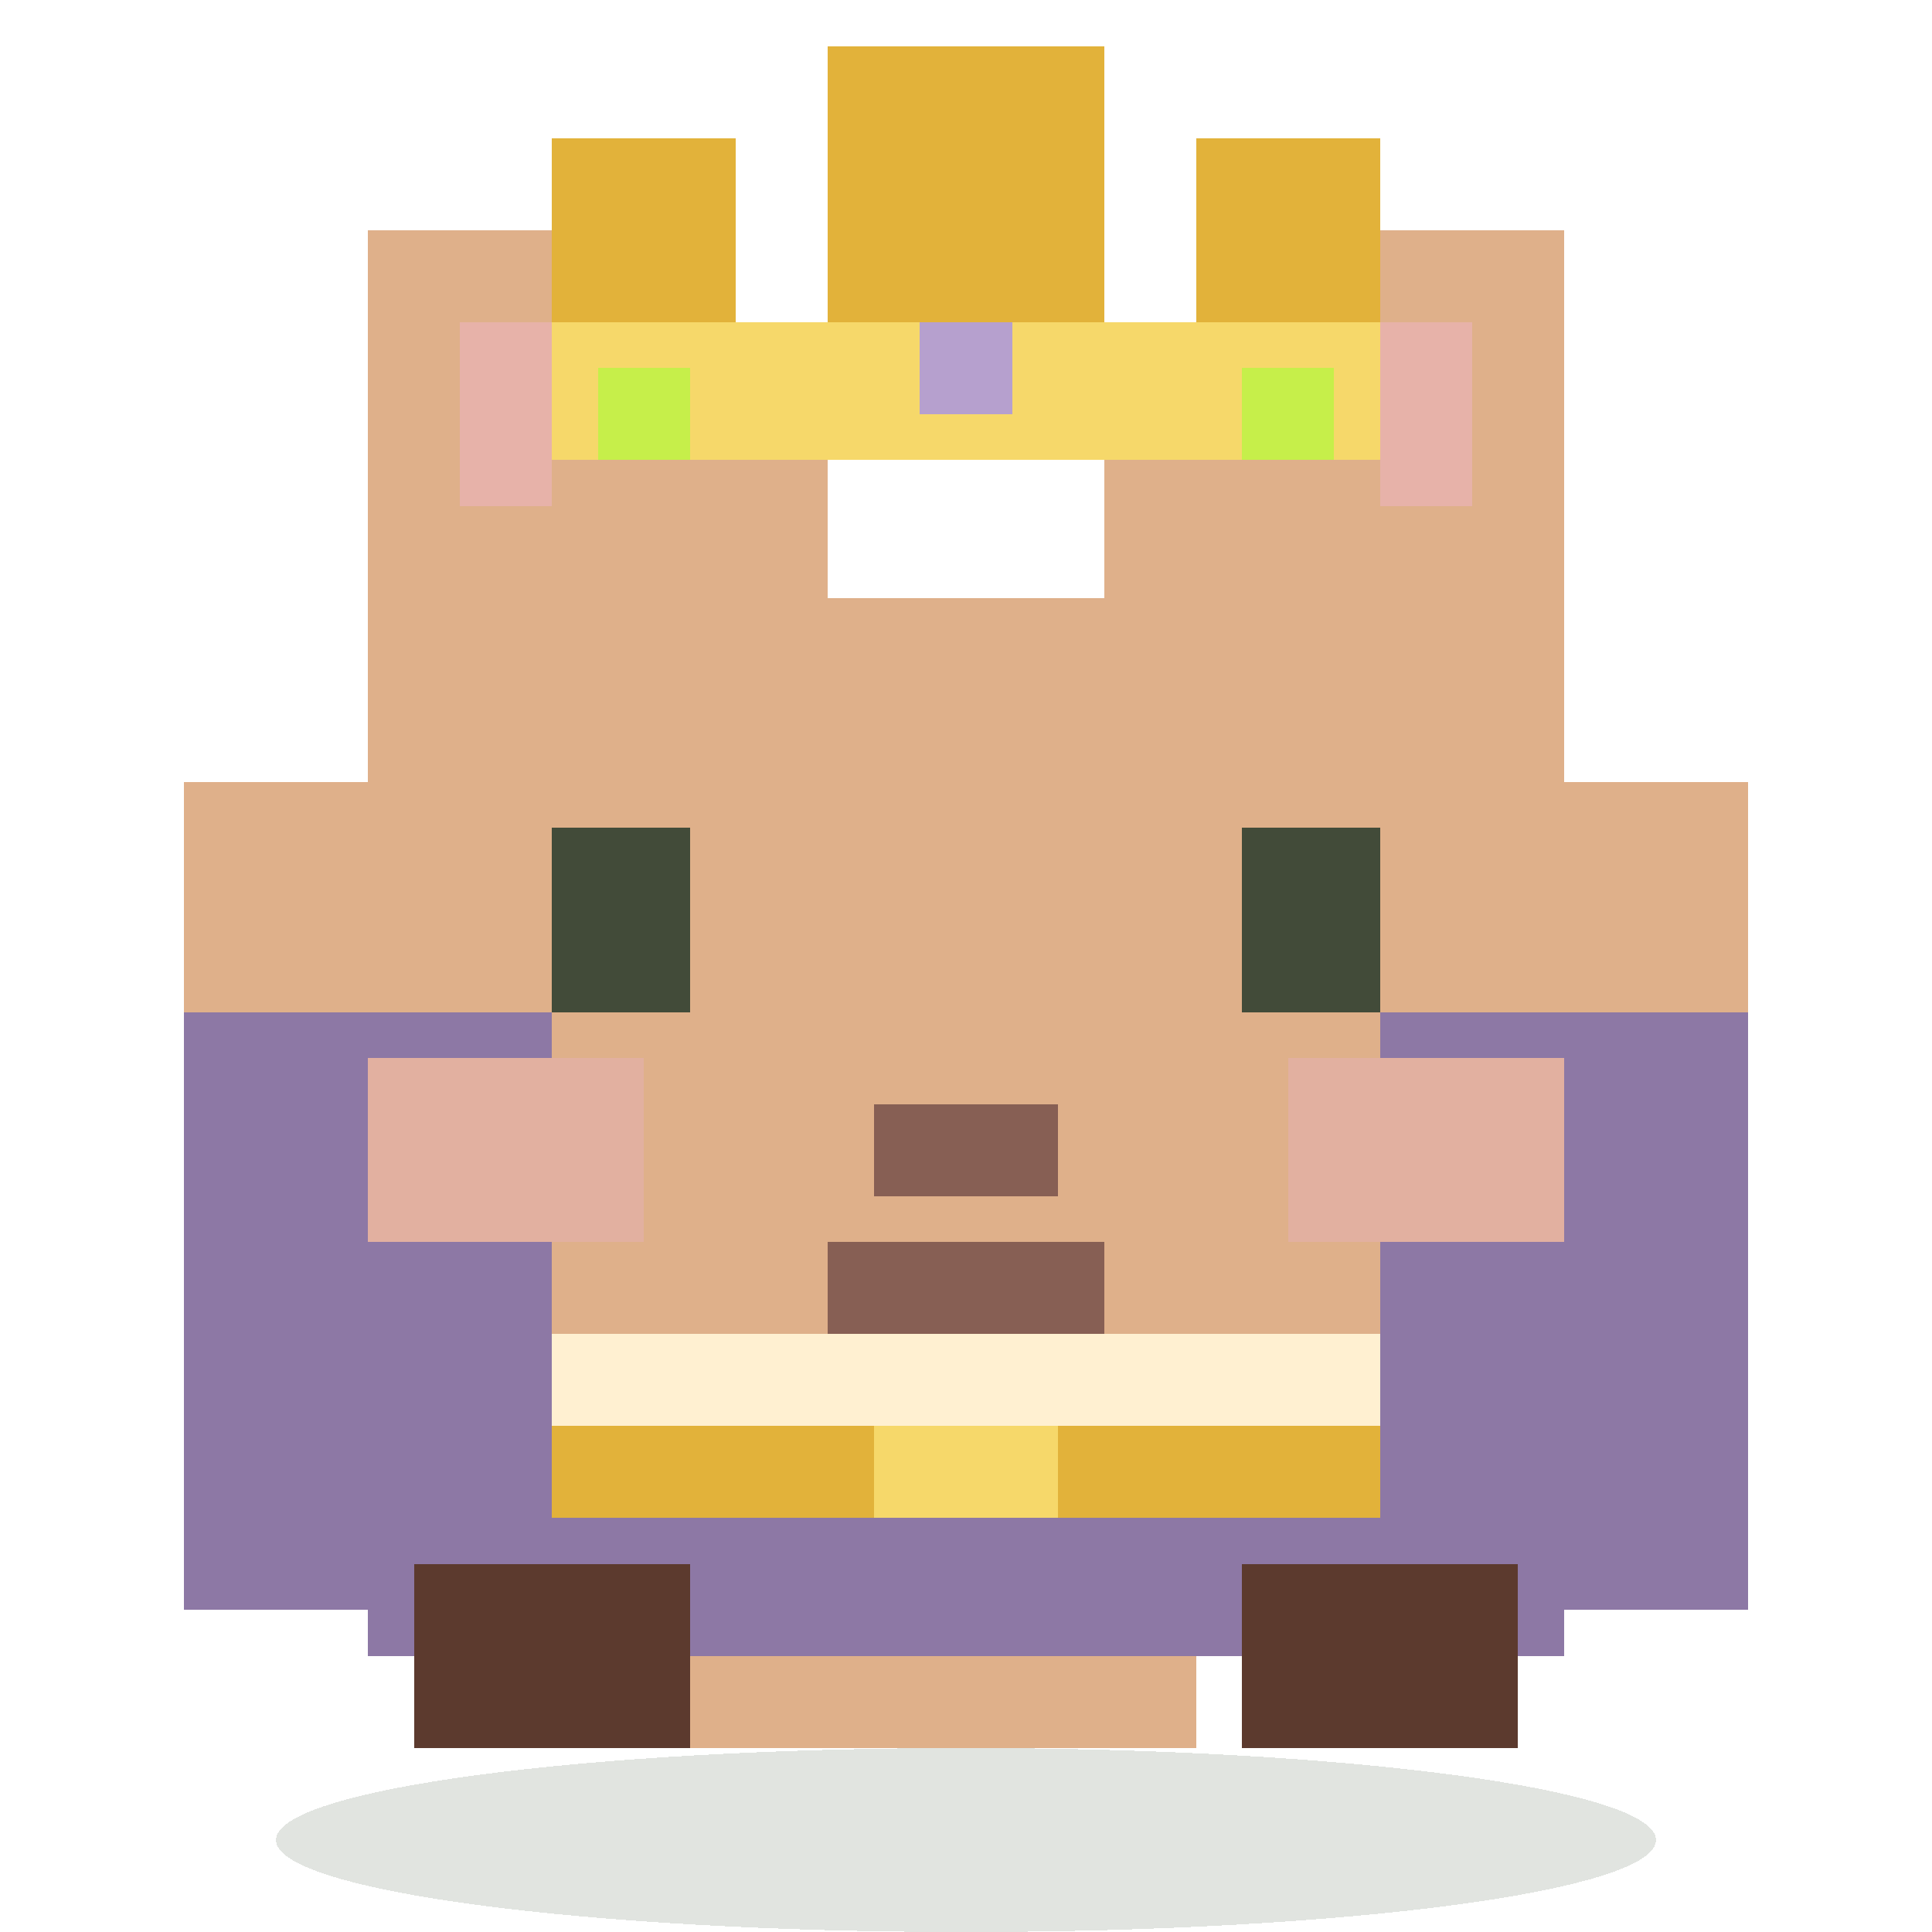
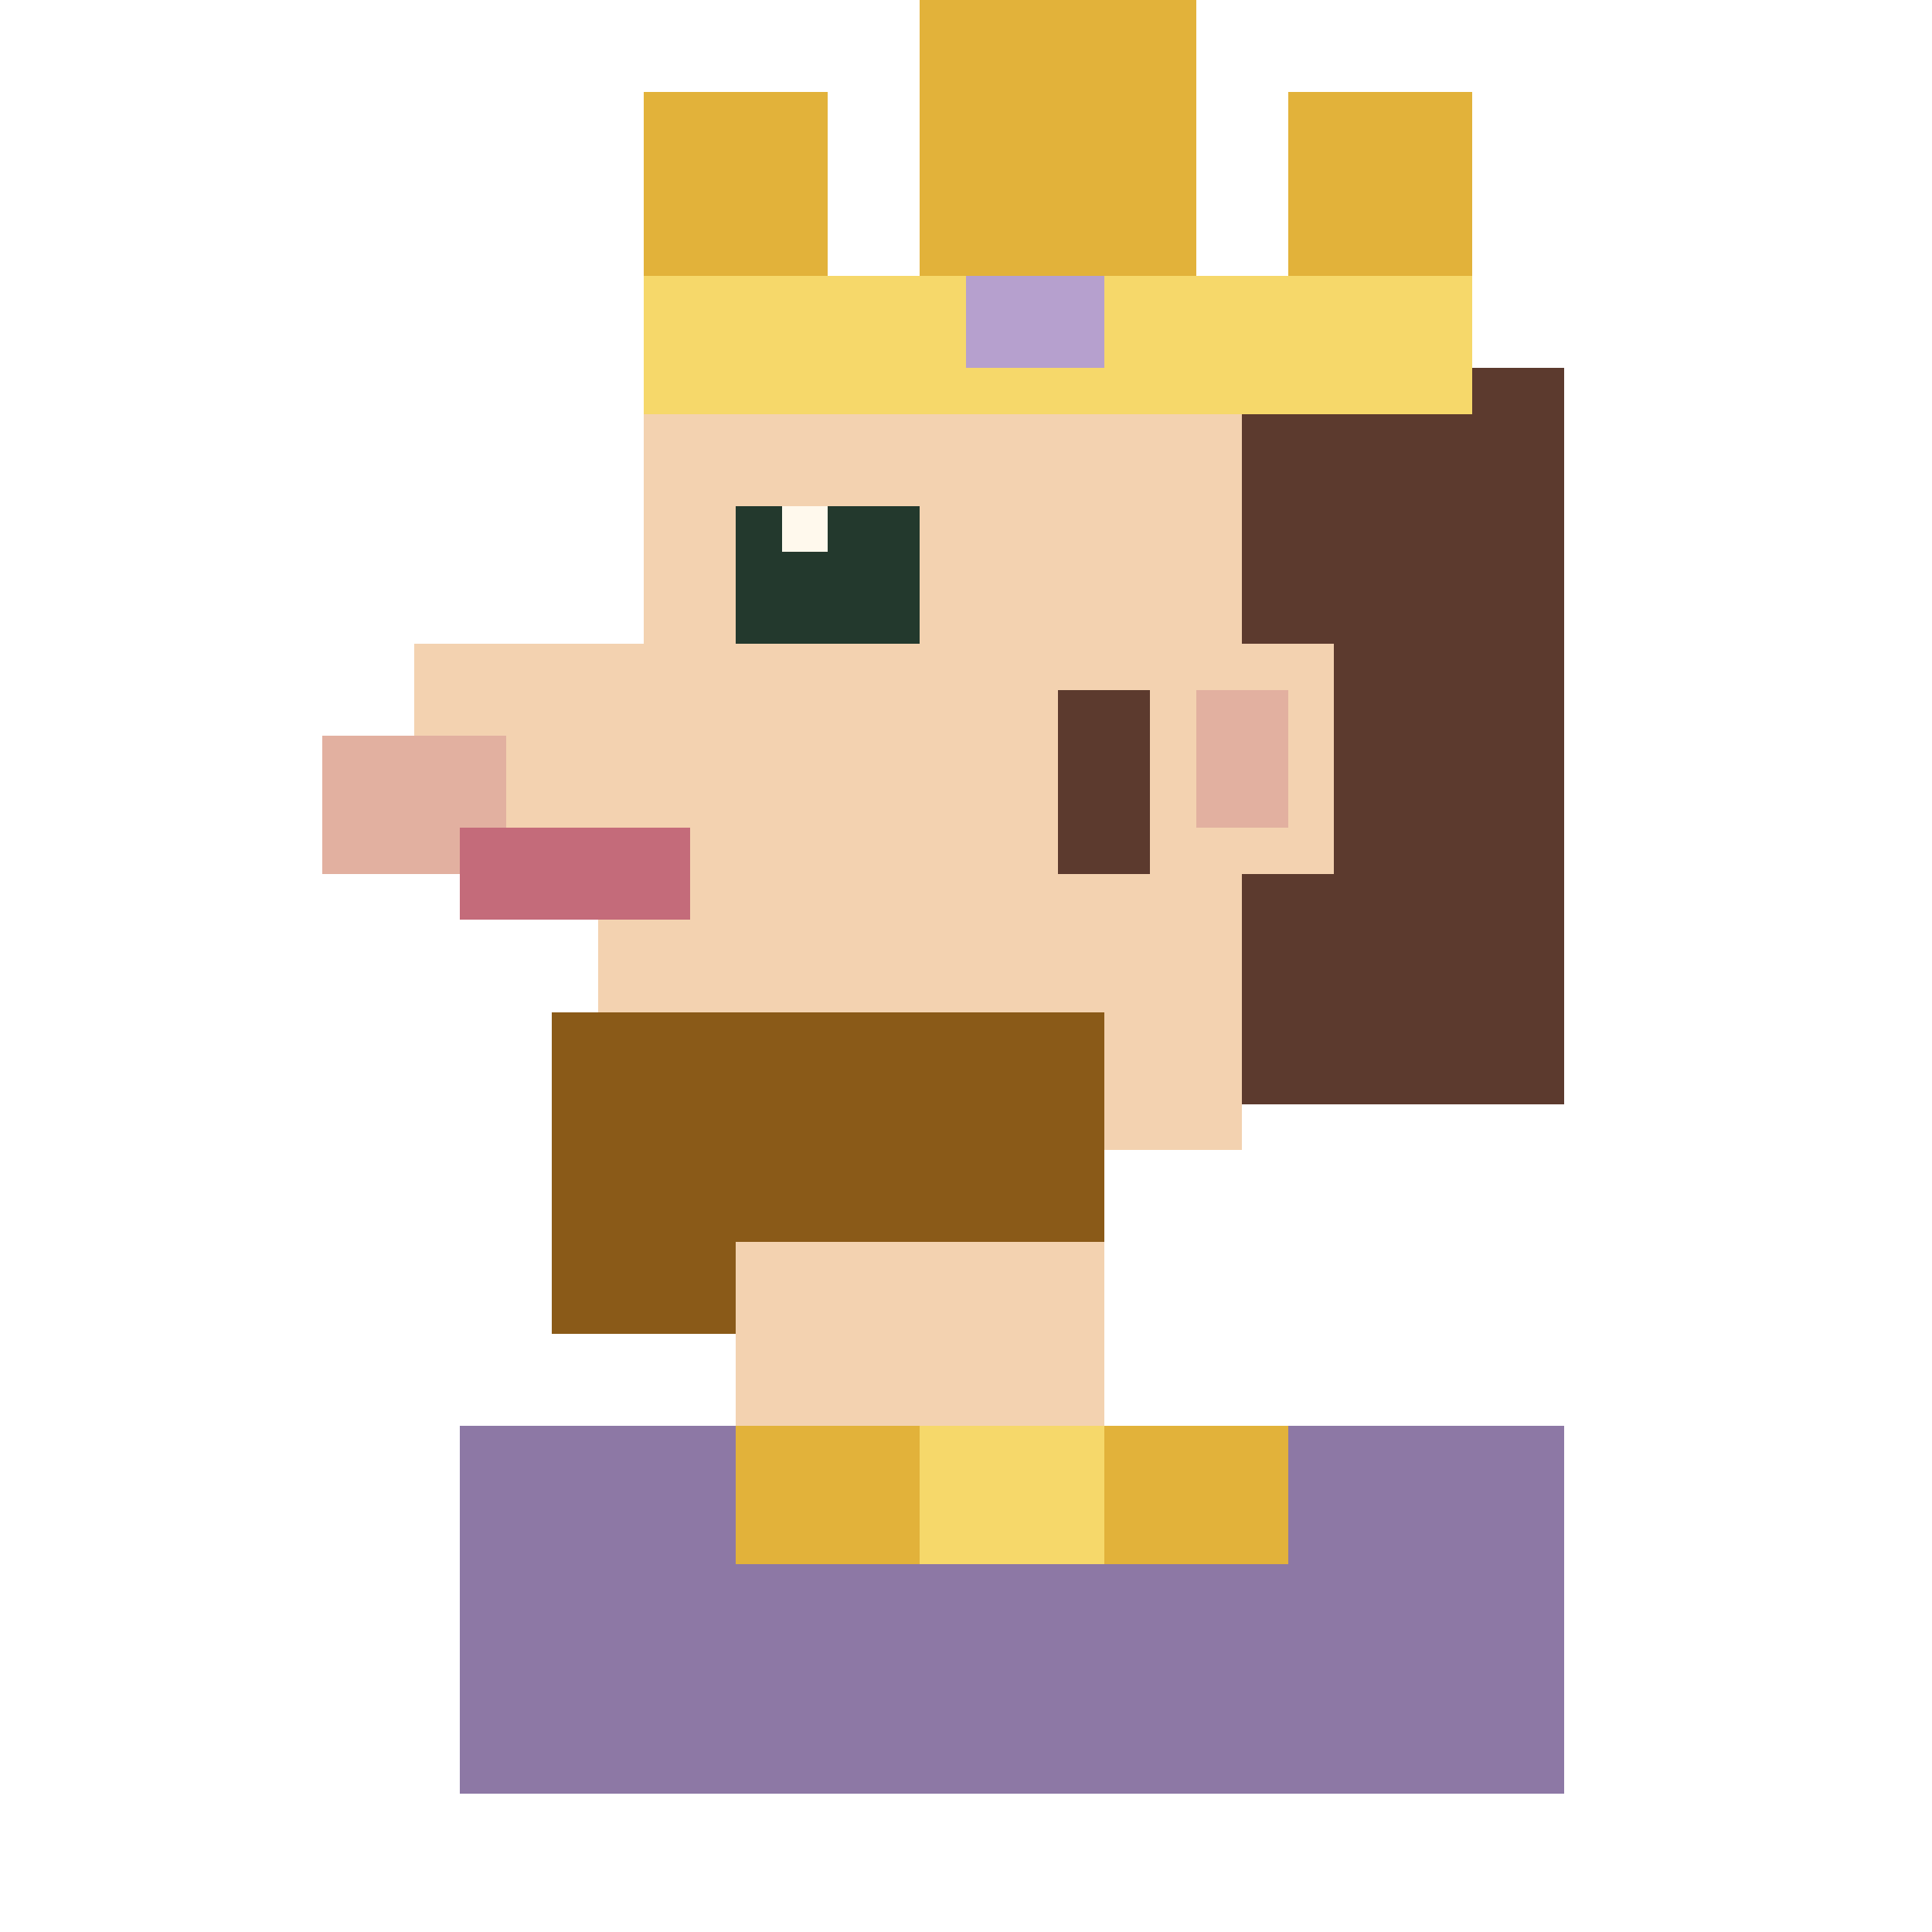
<svg xmlns="http://www.w3.org/2000/svg" viewBox="0 0 42 42" shape-rendering="crispEdges">
-   <ellipse cx="21" cy="40" rx="15" ry="2" fill="#34452d25" />
-   <path d="M8 15V5h6v4h4v6M24 15V9h4V5h6v10" fill="#dfb08a" />
-   <path d="M10 7h2v4h-2M30 7h2v4h-2" fill="#e7b2a9" />
-   <path d="M8 13h26v4h4v13h-4v6h-8v2H14v-2H8v-6H4V17h4Z" fill="#dfb08a" />
-   <path d="M10 29h22v5H10" fill="#fff0d1" />
-   <path d="M4 22h8v13H4M30 22h8v13H30M8 32h26v4H8" fill="#8d78a5" />
-   <path d="M9 34h6v4H9M27 34h6v4h-6" fill="#5c3a2e" />
-   <path d="M12 18h3v4h-3M27 18h3v4h-3" fill="#424b39" />
-   <path d="M19 24h4v2h-4M18 27h6v2h-6" fill="#875f54" />
-   <path d="M8 23h6v4H8M28 23h6v4h-6" fill="#e2b0a0" />
-   <path d="M12 31h18v2H12" fill="#e2b23a" />
-   <path d="M19 31h4v2H19" fill="#f6d86a" />
-   <path d="M12 3h4v6H12M18 1h6v8H18M26 3h4v6H26" fill="#e2b23a" />
-   <path d="M12 7h18v3H12" fill="#f6d86a" />
-   <path d="M13 8h2v2H13M27 8h2v2H27" fill="#c6ef4a" />
-   <path d="M20 7h2v2H20" fill="#b6a0ce" />
+   <path d="M22 8h12v16H22" fill="#5c3a2e" />
+   <path d="M14 2h4v6H14M20 0h6v8H20M28 2h4v6H28" fill="#e2b23a" />
+   <path d="M14 6h18v3H14" fill="#f6d86a" />
+   <path d="M21 6h3v2H21" fill="#b6a0ce" />
+   <path d="M14 9h13v6H14M9 14h14v5H9M13 19h14v6H13" fill="#f3d2b0" />
+   <path d="M7 16h4v3H7" fill="#e2b0a0" />
+   <path d="M25 14h4v5H25" fill="#f3d2b0" />
+   <path d="M26 15h2v3H26" fill="#e2b0a0" />
+   <path d="M16 11h4v3H16" fill="#23392d" />
+   <path d="M17 11h1v1H17" fill="#fff9ed" />
+   <path d="M10 18h5v2H10" fill="#c46b7a" />
+   <path d="M12 22h12v7H12" fill="#8a5a18" />
+   <path d="M16 27h8v4H16" fill="#f3d2b0" />
+   <path d="M10 31h24v8H10" fill="#8d78a5" />
+   <path d="M16 31h12v3H16" fill="#e2b23a" />
+   <path d="M20 31h4v3H20" fill="#f6d86a" />
</svg>
